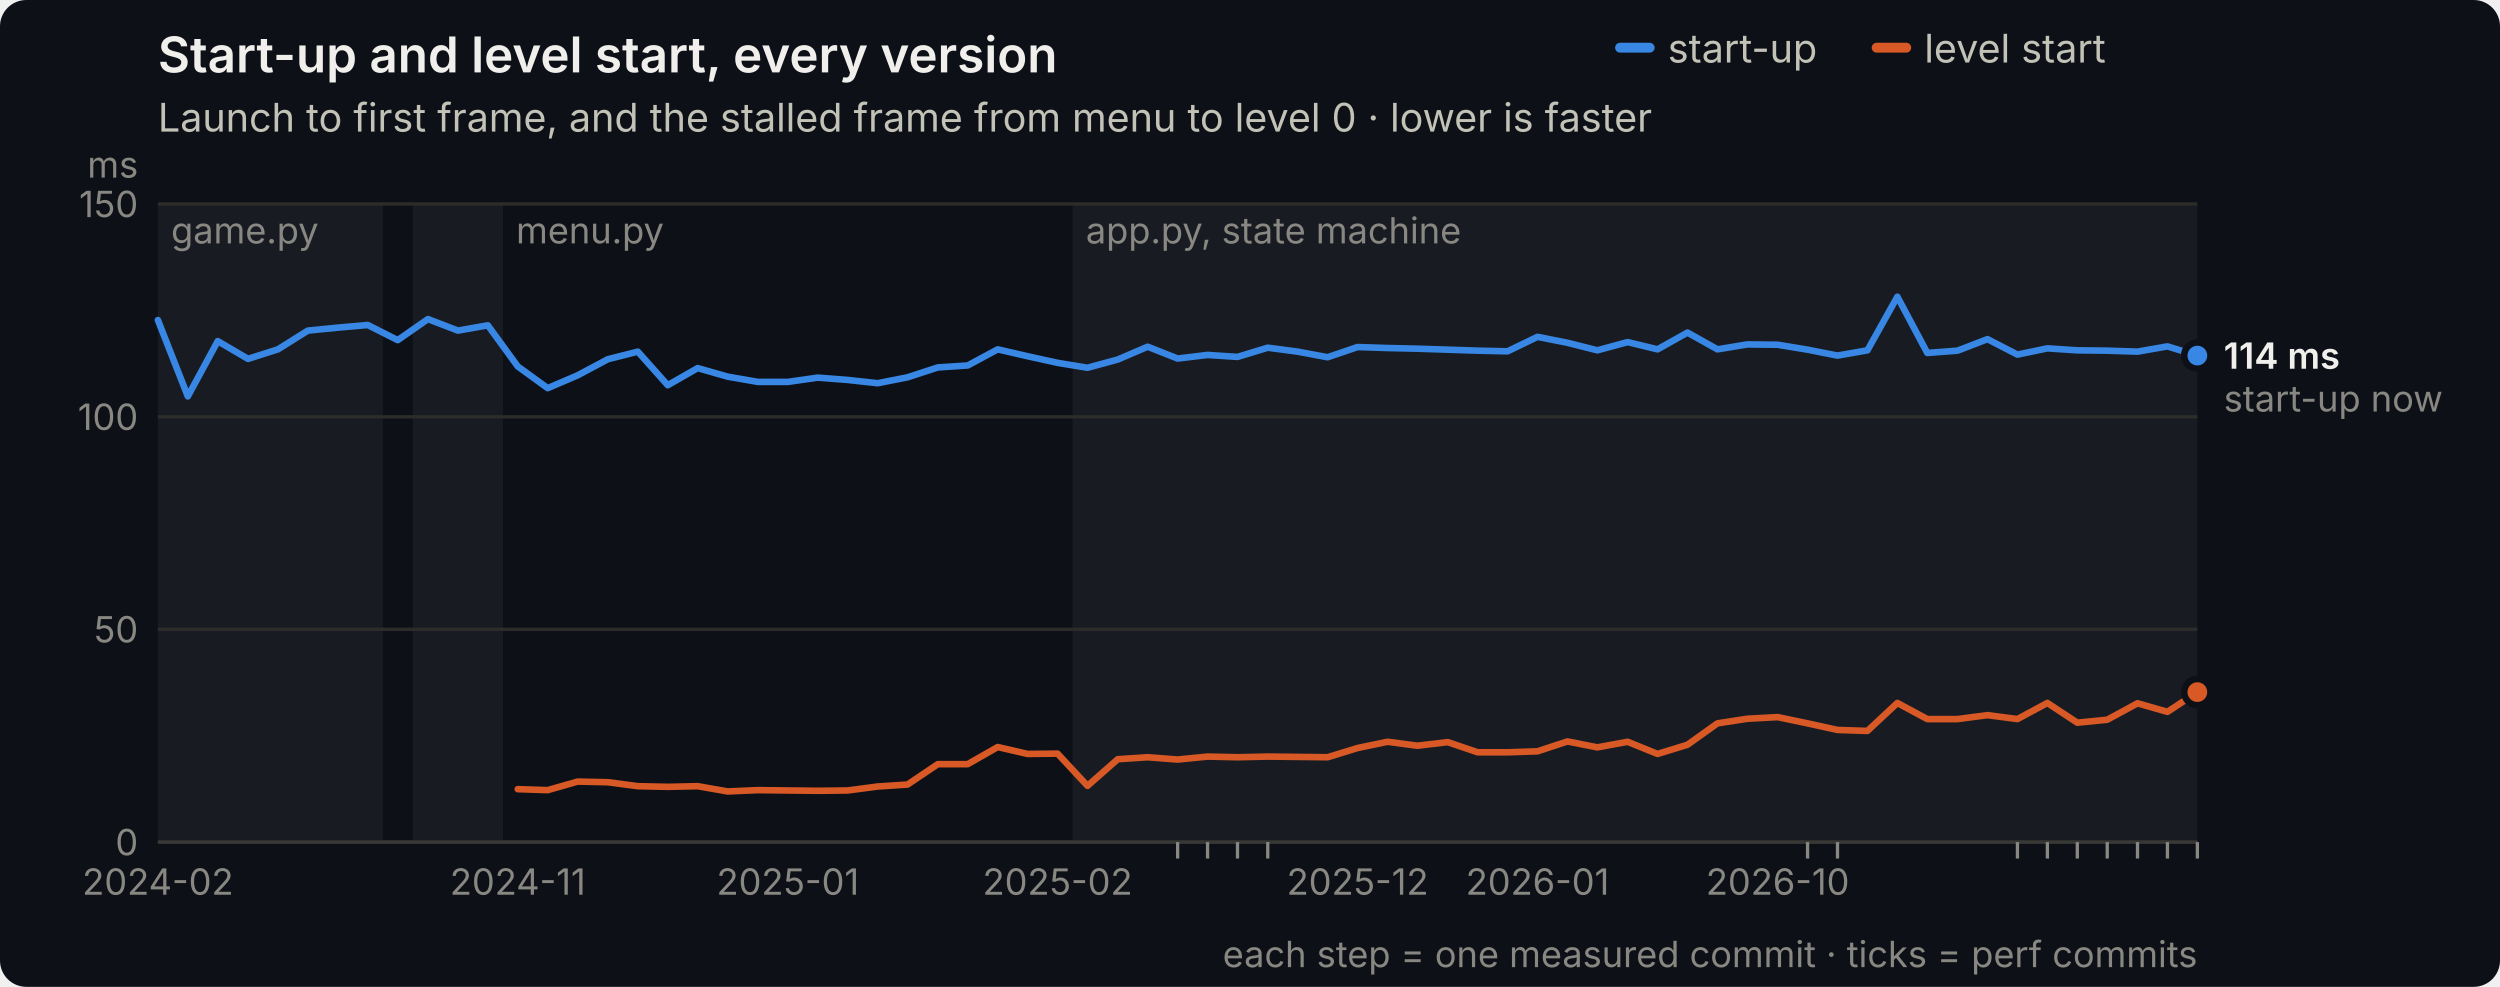
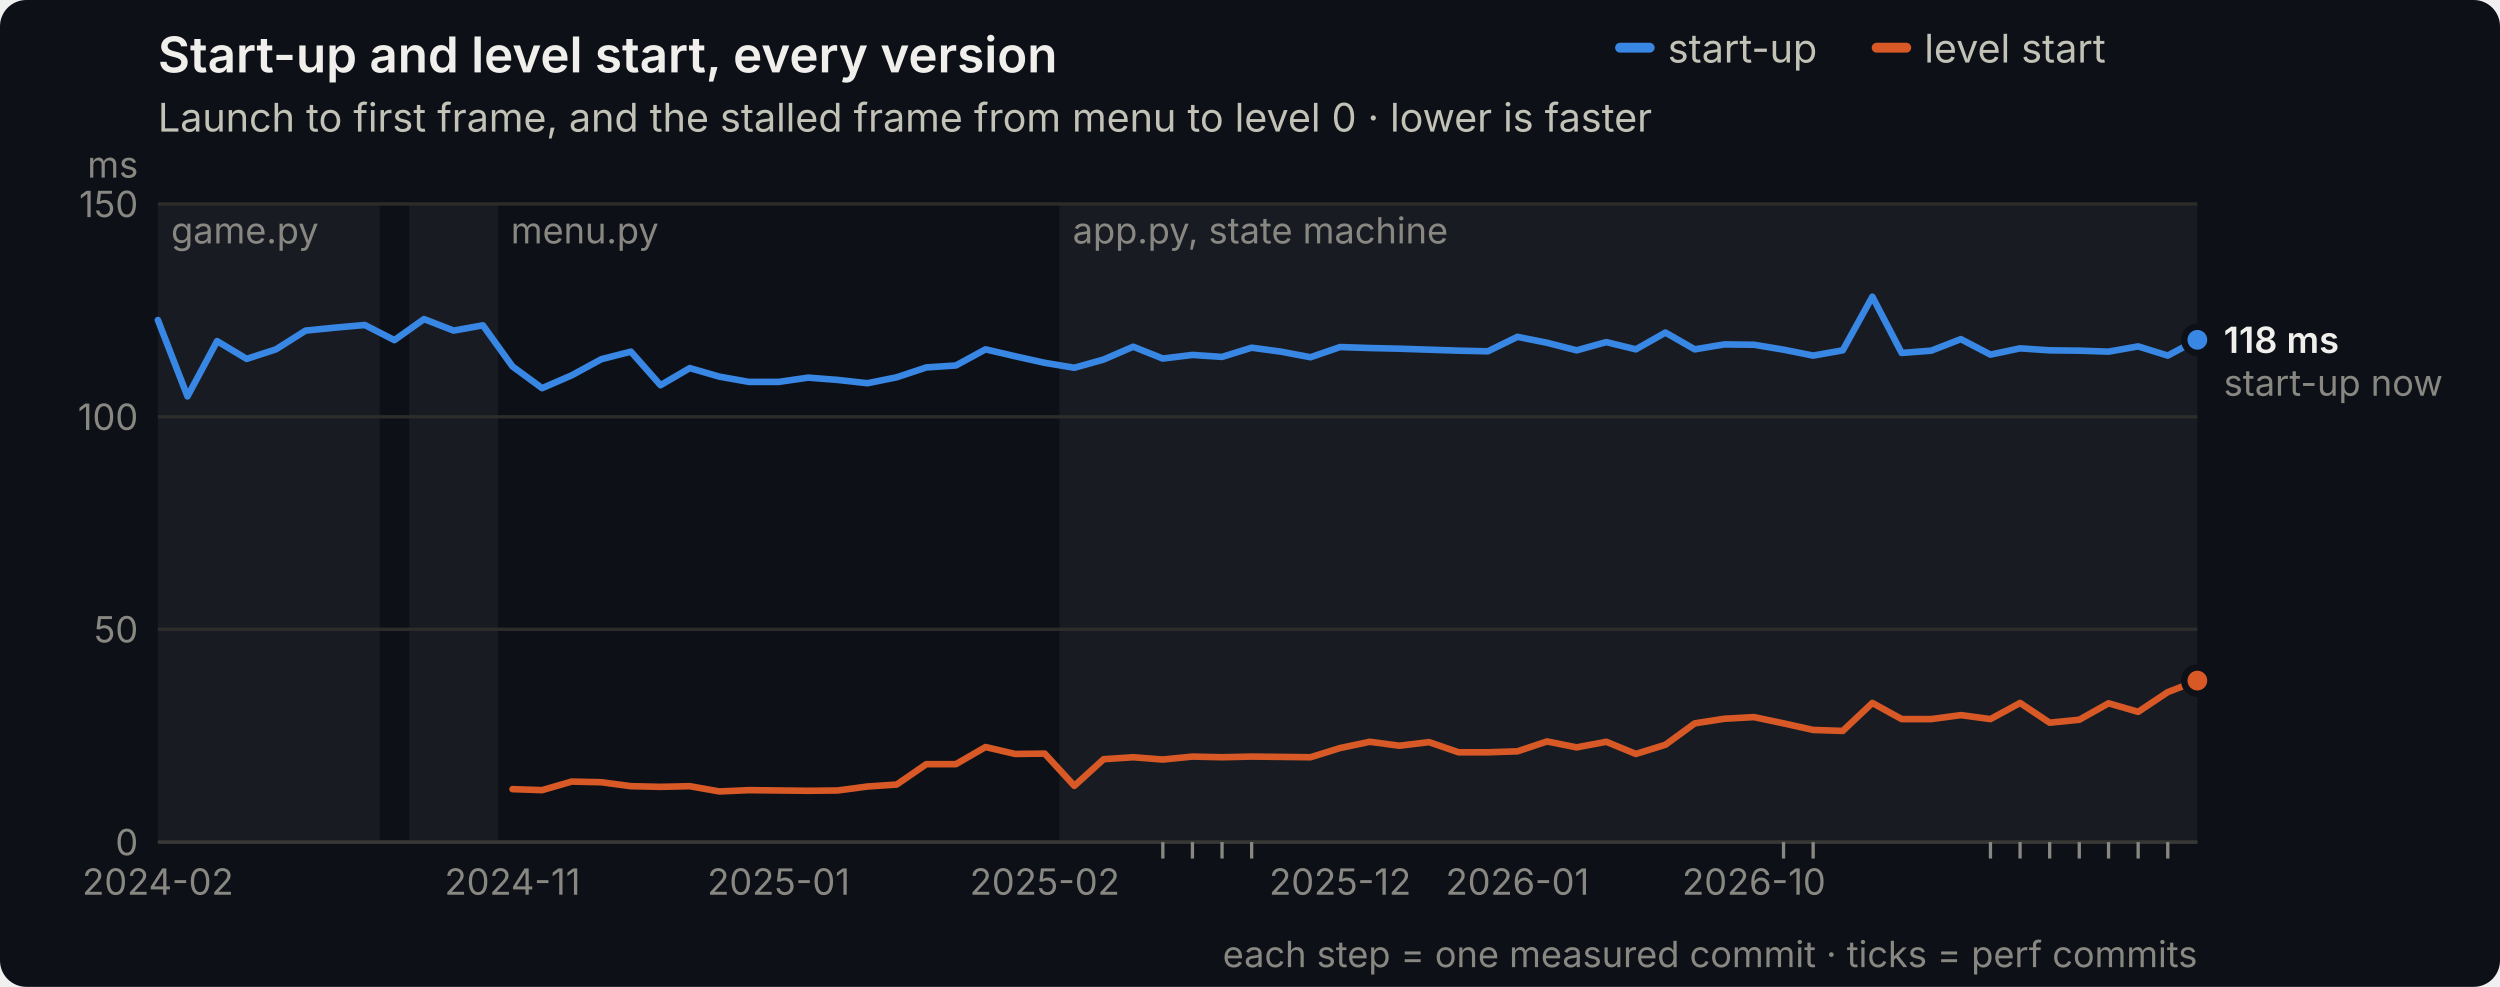
<svg xmlns="http://www.w3.org/2000/svg" viewBox="0 0 760 300" width="760" height="300" role="img">
  <style>text{font-family:system-ui,-apple-system,"Segoe UI",sans-serif}.t{font-size:15px;font-weight:600;fill:#f0efec} .s{font-size:12px;fill:#c3c2b7}.a{font-size:11px;fill:#898781} .v{font-size:11px;font-weight:600;fill:#f0efec}.g{stroke:#2c2c2a;stroke-width:1} .b{stroke:#383835;stroke-width:1}.band{fill:#ffffff;fill-opacity:0.05} .tick{stroke:#898781;stroke-width:1}.l1{stroke:#3987e5} .d1{fill:#3987e5} .l2{stroke:#d95926} .d2{fill:#d95926}.ring{stroke:#0d1117;stroke-width:2}</style>
  <rect width="100%" height="100%" rx="8" fill="#0d1117" />
  <text class="t" x="48" y="22">Start-up and level start, every version</text>
  <text class="s" x="48" y="40">Launch to first frame, and the stalled frame from menu to level 0 · lower is faster</text>
-   <rect class="band" x="48.0" y="62" width="68.4" height="194" />
+   <rect class="band" x="48.0" y="62" width="67.4" height="194" />
  <text class="a" x="52.0" y="74">game.py</text>
-   <rect class="band" x="125.5" y="62" width="27.4" height="194" />
-   <text class="a" x="156.9" y="74">menu.py</text>
-   <rect class="band" x="326.1" y="62" width="341.9" height="194" />
-   <text class="a" x="330.1" y="74">app.py, state machine</text>
+   <rect class="band" x="124.4" y="62" width="27.0" height="194" />
+   <text class="a" x="155.3" y="74">menu.py</text>
+   <rect class="band" x="322.1" y="62" width="345.9" height="194" />
+   <text class="a" x="326.1" y="74">app.py, state machine</text>
  <line class="g" x1="48" x2="668" y1="256.0" y2="256.0" />
  <text class="a" x="42" y="260.0" text-anchor="end">0</text>
  <line class="g" x1="48" x2="668" y1="191.3" y2="191.3" />
  <text class="a" x="42" y="195.3" text-anchor="end">50</text>
  <line class="g" x1="48" x2="668" y1="126.7" y2="126.7" />
  <text class="a" x="42" y="130.7" text-anchor="end">100</text>
  <line class="g" x1="48" x2="668" y1="62.0" y2="62.0" />
  <text class="a" x="42" y="66.0" text-anchor="end">150</text>
  <text class="a" x="42" y="54" text-anchor="end">ms</text>
  <line class="b" x1="48" x2="668" y1="256" y2="256" />
  <text class="a" x="48.0" y="272" text-anchor="middle">2024-02</text>
-   <text class="a" x="157.4" y="272" text-anchor="middle">2024-11</text>
-   <text class="a" x="239.5" y="272" text-anchor="middle">2025-01</text>
-   <text class="a" x="321.5" y="272" text-anchor="middle">2025-02</text>
-   <line class="tick" x1="358.0" x2="358.0" y1="256" y2="261" />
-   <line class="tick" x1="367.1" x2="367.1" y1="256" y2="261" />
-   <line class="tick" x1="376.2" x2="376.2" y1="256" y2="261" />
-   <line class="tick" x1="385.4" x2="385.4" y1="256" y2="261" />
-   <text class="a" x="412.7" y="272" text-anchor="middle">2025-12</text>
-   <text class="a" x="467.4" y="272" text-anchor="middle">2026-01</text>
-   <text class="a" x="540.4" y="272" text-anchor="middle">2026-10</text>
-   <line class="tick" x1="549.5" x2="549.5" y1="256" y2="261" />
-   <line class="tick" x1="558.6" x2="558.6" y1="256" y2="261" />
-   <line class="tick" x1="613.3" x2="613.3" y1="256" y2="261" />
-   <line class="tick" x1="622.4" x2="622.4" y1="256" y2="261" />
-   <line class="tick" x1="631.5" x2="631.5" y1="256" y2="261" />
-   <line class="tick" x1="640.6" x2="640.6" y1="256" y2="261" />
-   <line class="tick" x1="649.8" x2="649.8" y1="256" y2="261" />
-   <line class="tick" x1="658.9" x2="658.9" y1="256" y2="261" />
-   <line class="tick" x1="668.0" x2="668.0" y1="256" y2="261" />
+   <text class="a" x="155.8" y="272" text-anchor="middle">2024-11</text>
+   <text class="a" x="236.7" y="272" text-anchor="middle">2025-01</text>
+   <text class="a" x="317.6" y="272" text-anchor="middle">2025-02</text>
+   <line class="tick" x1="353.5" x2="353.5" y1="256" y2="261" />
+   <line class="tick" x1="362.5" x2="362.5" y1="256" y2="261" />
+   <line class="tick" x1="371.5" x2="371.5" y1="256" y2="261" />
+   <line class="tick" x1="380.5" x2="380.5" y1="256" y2="261" />
+   <text class="a" x="407.4" y="272" text-anchor="middle">2025-12</text>
+   <text class="a" x="461.3" y="272" text-anchor="middle">2026-01</text>
+   <text class="a" x="533.2" y="272" text-anchor="middle">2026-10</text>
+   <line class="tick" x1="542.2" x2="542.2" y1="256" y2="261" />
+   <line class="tick" x1="551.2" x2="551.2" y1="256" y2="261" />
+   <line class="tick" x1="605.1" x2="605.1" y1="256" y2="261" />
+   <line class="tick" x1="614.1" x2="614.1" y1="256" y2="261" />
+   <line class="tick" x1="623.1" x2="623.1" y1="256" y2="261" />
+   <line class="tick" x1="632.1" x2="632.1" y1="256" y2="261" />
+   <line class="tick" x1="641.0" x2="641.0" y1="256" y2="261" />
+   <line class="tick" x1="650.0" x2="650.0" y1="256" y2="261" />
+   <line class="tick" x1="659.0" x2="659.0" y1="256" y2="261" />
  <text class="a" x="668" y="294" text-anchor="end">each step = one measured commit · ticks = perf commits</text>
-   <path class="l1" d="M48.0,97.3 L57.1,120.5 L66.2,103.7 L75.4,109.1 L84.5,106.2 L93.6,100.5 L102.7,99.6 L111.8,98.8 L120.9,103.4 L130.1,97.0 L139.2,100.5 L148.3,98.9 L157.4,111.4 L166.5,118.0 L175.6,114.1 L184.8,109.2 L193.9,106.9 L203.0,117.1 L212.1,111.9 L221.2,114.5 L230.4,116.1 L239.5,116.1 L248.6,114.8 L257.7,115.5 L266.8,116.5 L275.9,114.7 L285.1,111.7 L294.2,111.1 L303.3,106.2 L312.4,108.3 L321.5,110.3 L330.6,111.8 L339.8,109.3 L348.9,105.4 L358.0,109.0 L367.1,107.9 L376.2,108.5 L385.4,105.7 L394.5,106.9 L403.6,108.6 L412.7,105.5 L421.8,105.8 L430.9,106.0 L440.1,106.3 L449.2,106.6 L458.3,106.8 L467.4,102.4 L476.5,104.2 L485.6,106.5 L494.8,104.0 L503.9,106.2 L513.0,101.1 L522.1,106.2 L531.2,104.7 L540.4,104.8 L549.5,106.3 L558.6,108.1 L567.7,106.5 L576.8,90.2 L585.9,107.3 L595.1,106.6 L604.2,103.1 L613.3,107.8 L622.4,105.9 L631.5,106.5 L640.6,106.6 L649.8,106.9 L658.9,105.3 L668.0,108.1" fill="none" stroke-width="2" stroke-linejoin="round" stroke-linecap="round" />
-   <circle class="d1 ring" cx="668.0" cy="108.1" r="4" />
-   <text class="v" x="676.0" y="112.1">114 ms</text>
-   <text class="a" x="676.0" y="125.1">start-up now</text>
-   <path class="l2" d="M120.9,243.6 M157.4,239.9 L166.5,240.2 L175.6,237.6 L184.8,237.8 L193.9,239.0 L203.0,239.2 L212.1,239.0 L221.2,240.6 L230.4,240.2 L239.5,240.3 L248.6,240.4 L257.7,240.3 L266.8,239.1 L275.9,238.5 L285.1,232.3 L294.2,232.3 L303.3,227.1 L312.4,229.2 L321.5,229.1 L330.6,238.9 L339.8,230.8 L348.9,230.2 L358.0,230.9 L367.1,230.0 L376.2,230.2 L385.4,230.0 L394.5,230.1 L403.6,230.2 L412.7,227.4 L421.8,225.5 L430.9,226.7 L440.1,225.6 L449.2,228.7 L458.3,228.7 L467.4,228.4 L476.5,225.4 L485.6,227.2 L494.8,225.5 L503.9,229.2 L513.0,226.4 L522.1,219.9 L531.2,218.5 L540.4,218.0 L549.5,219.9 L558.6,221.9 L567.7,222.2 L576.8,213.7 L585.9,218.6 L595.1,218.6 L604.2,217.4 L613.3,218.6 L622.4,213.7 L631.5,219.7 L640.6,218.8 L649.8,213.8 L658.9,216.4 L668.0,210.4" fill="none" stroke-width="2" stroke-linejoin="round" stroke-linecap="round" />
-   <circle class="d2 ring" cx="668.0" cy="210.4" r="4" />
+   <path class="l1" d="M48.0,97.3 L57.0,120.5 L66.0,103.7 L75.0,109.1 L83.9,106.2 L92.9,100.5 L101.9,99.6 L110.9,98.8 L119.9,103.4 L128.9,97.0 L137.9,100.5 L146.8,98.9 L155.8,111.4 L164.8,118.0 L173.8,114.1 L182.8,109.2 L191.8,106.9 L200.8,117.1 L209.7,111.9 L218.7,114.5 L227.7,116.1 L236.7,116.1 L245.7,114.8 L254.7,115.5 L263.7,116.5 L272.6,114.7 L281.6,111.7 L290.6,111.1 L299.6,106.2 L308.6,108.3 L317.6,110.3 L326.6,111.8 L335.5,109.3 L344.5,105.4 L353.5,109.0 L362.5,107.9 L371.5,108.5 L380.5,105.7 L389.4,106.9 L398.4,108.6 L407.4,105.5 L416.4,105.8 L425.4,106.0 L434.4,106.3 L443.4,106.6 L452.3,106.8 L461.3,102.4 L470.3,104.2 L479.3,106.5 L488.3,104.0 L497.3,106.2 L506.3,101.1 L515.2,106.2 L524.2,104.7 L533.2,104.8 L542.2,106.3 L551.2,108.1 L560.2,106.5 L569.2,90.2 L578.1,107.3 L587.1,106.6 L596.1,103.1 L605.1,107.8 L614.1,105.9 L623.1,106.5 L632.1,106.6 L641.0,106.9 L650.0,105.3 L659.0,108.1 L668.0,103.3" fill="none" stroke-width="2" stroke-linejoin="round" stroke-linecap="round" />
+   <circle class="d1 ring" cx="668.0" cy="103.3" r="4" />
+   <text class="v" x="676.0" y="107.3">118 ms</text>
+   <text class="a" x="676.0" y="120.3">start-up now</text>
+   <path class="l2" d="M119.9,243.6 M155.8,239.9 L164.8,240.2 L173.8,237.6 L182.8,237.8 L191.8,239.0 L200.8,239.2 L209.7,239.0 L218.7,240.6 L227.7,240.2 L236.7,240.3 L245.7,240.4 L254.7,240.3 L263.7,239.1 L272.6,238.5 L281.6,232.3 L290.6,232.3 L299.6,227.1 L308.6,229.2 L317.6,229.1 L326.6,238.9 L335.5,230.8 L344.5,230.2 L353.5,230.9 L362.5,230.0 L371.5,230.2 L380.5,230.0 L389.4,230.1 L398.4,230.2 L407.4,227.4 L416.4,225.5 L425.4,226.7 L434.4,225.6 L443.4,228.7 L452.3,228.7 L461.3,228.4 L470.3,225.4 L479.3,227.2 L488.3,225.5 L497.3,229.2 L506.3,226.4 L515.2,219.9 L524.2,218.5 L533.2,218.0 L542.2,219.9 L551.2,221.9 L560.2,222.2 L569.2,213.7 L578.1,218.6 L587.1,218.6 L596.1,217.4 L605.1,218.6 L614.1,213.7 L623.1,219.7 L632.1,218.8 L641.0,213.8 L650.0,216.4 L659.0,210.4 L668.0,206.9" fill="none" stroke-width="2" stroke-linejoin="round" stroke-linecap="round" />
+   <circle class="d2 ring" cx="668.0" cy="206.9" r="4" />
  <rect class="d2" x="569.0" y="13" width="12" height="3" rx="1.5" />
  <text class="s" x="585.0" y="19">level start</text>
  <rect class="d1" x="491.0" y="13" width="12" height="3" rx="1.5" />
  <text class="s" x="507.0" y="19">start-up</text>
</svg>
